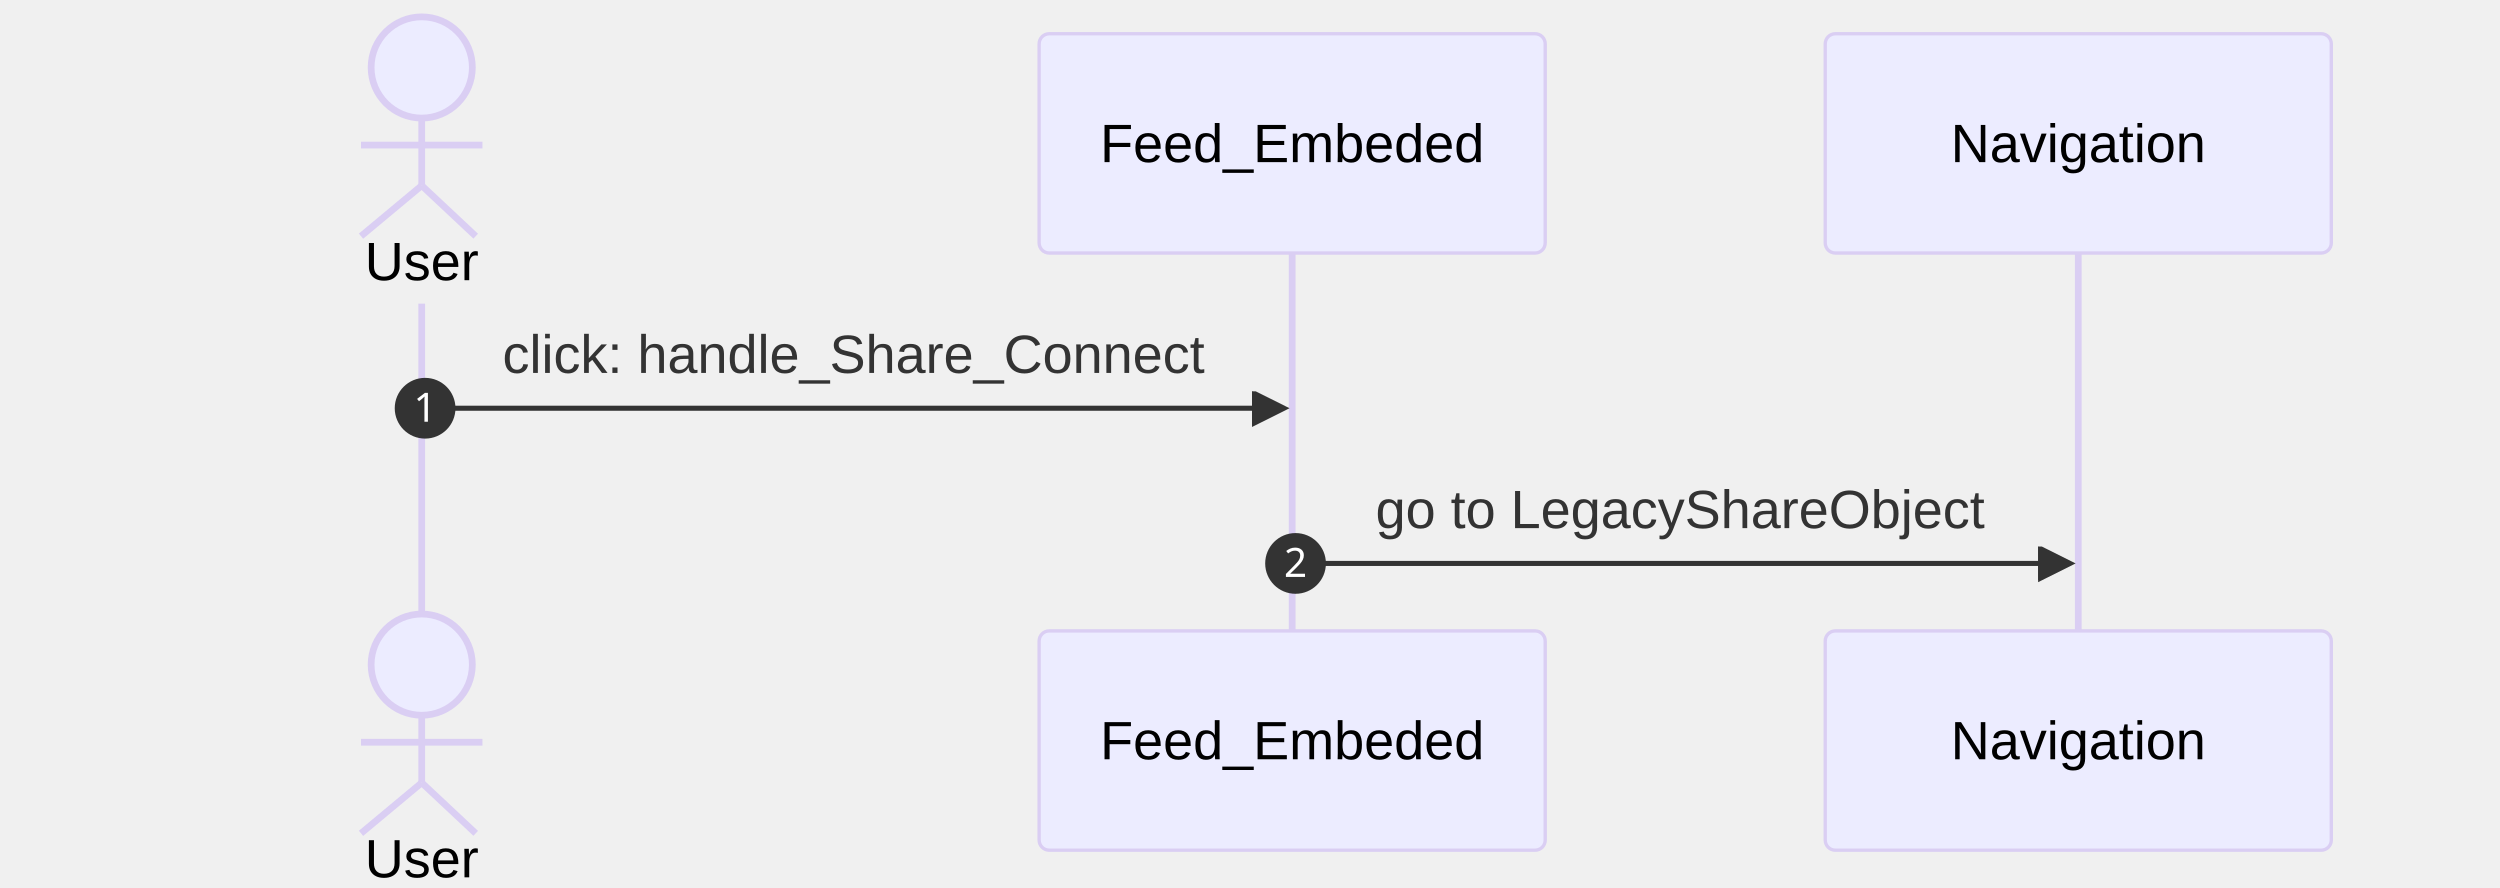
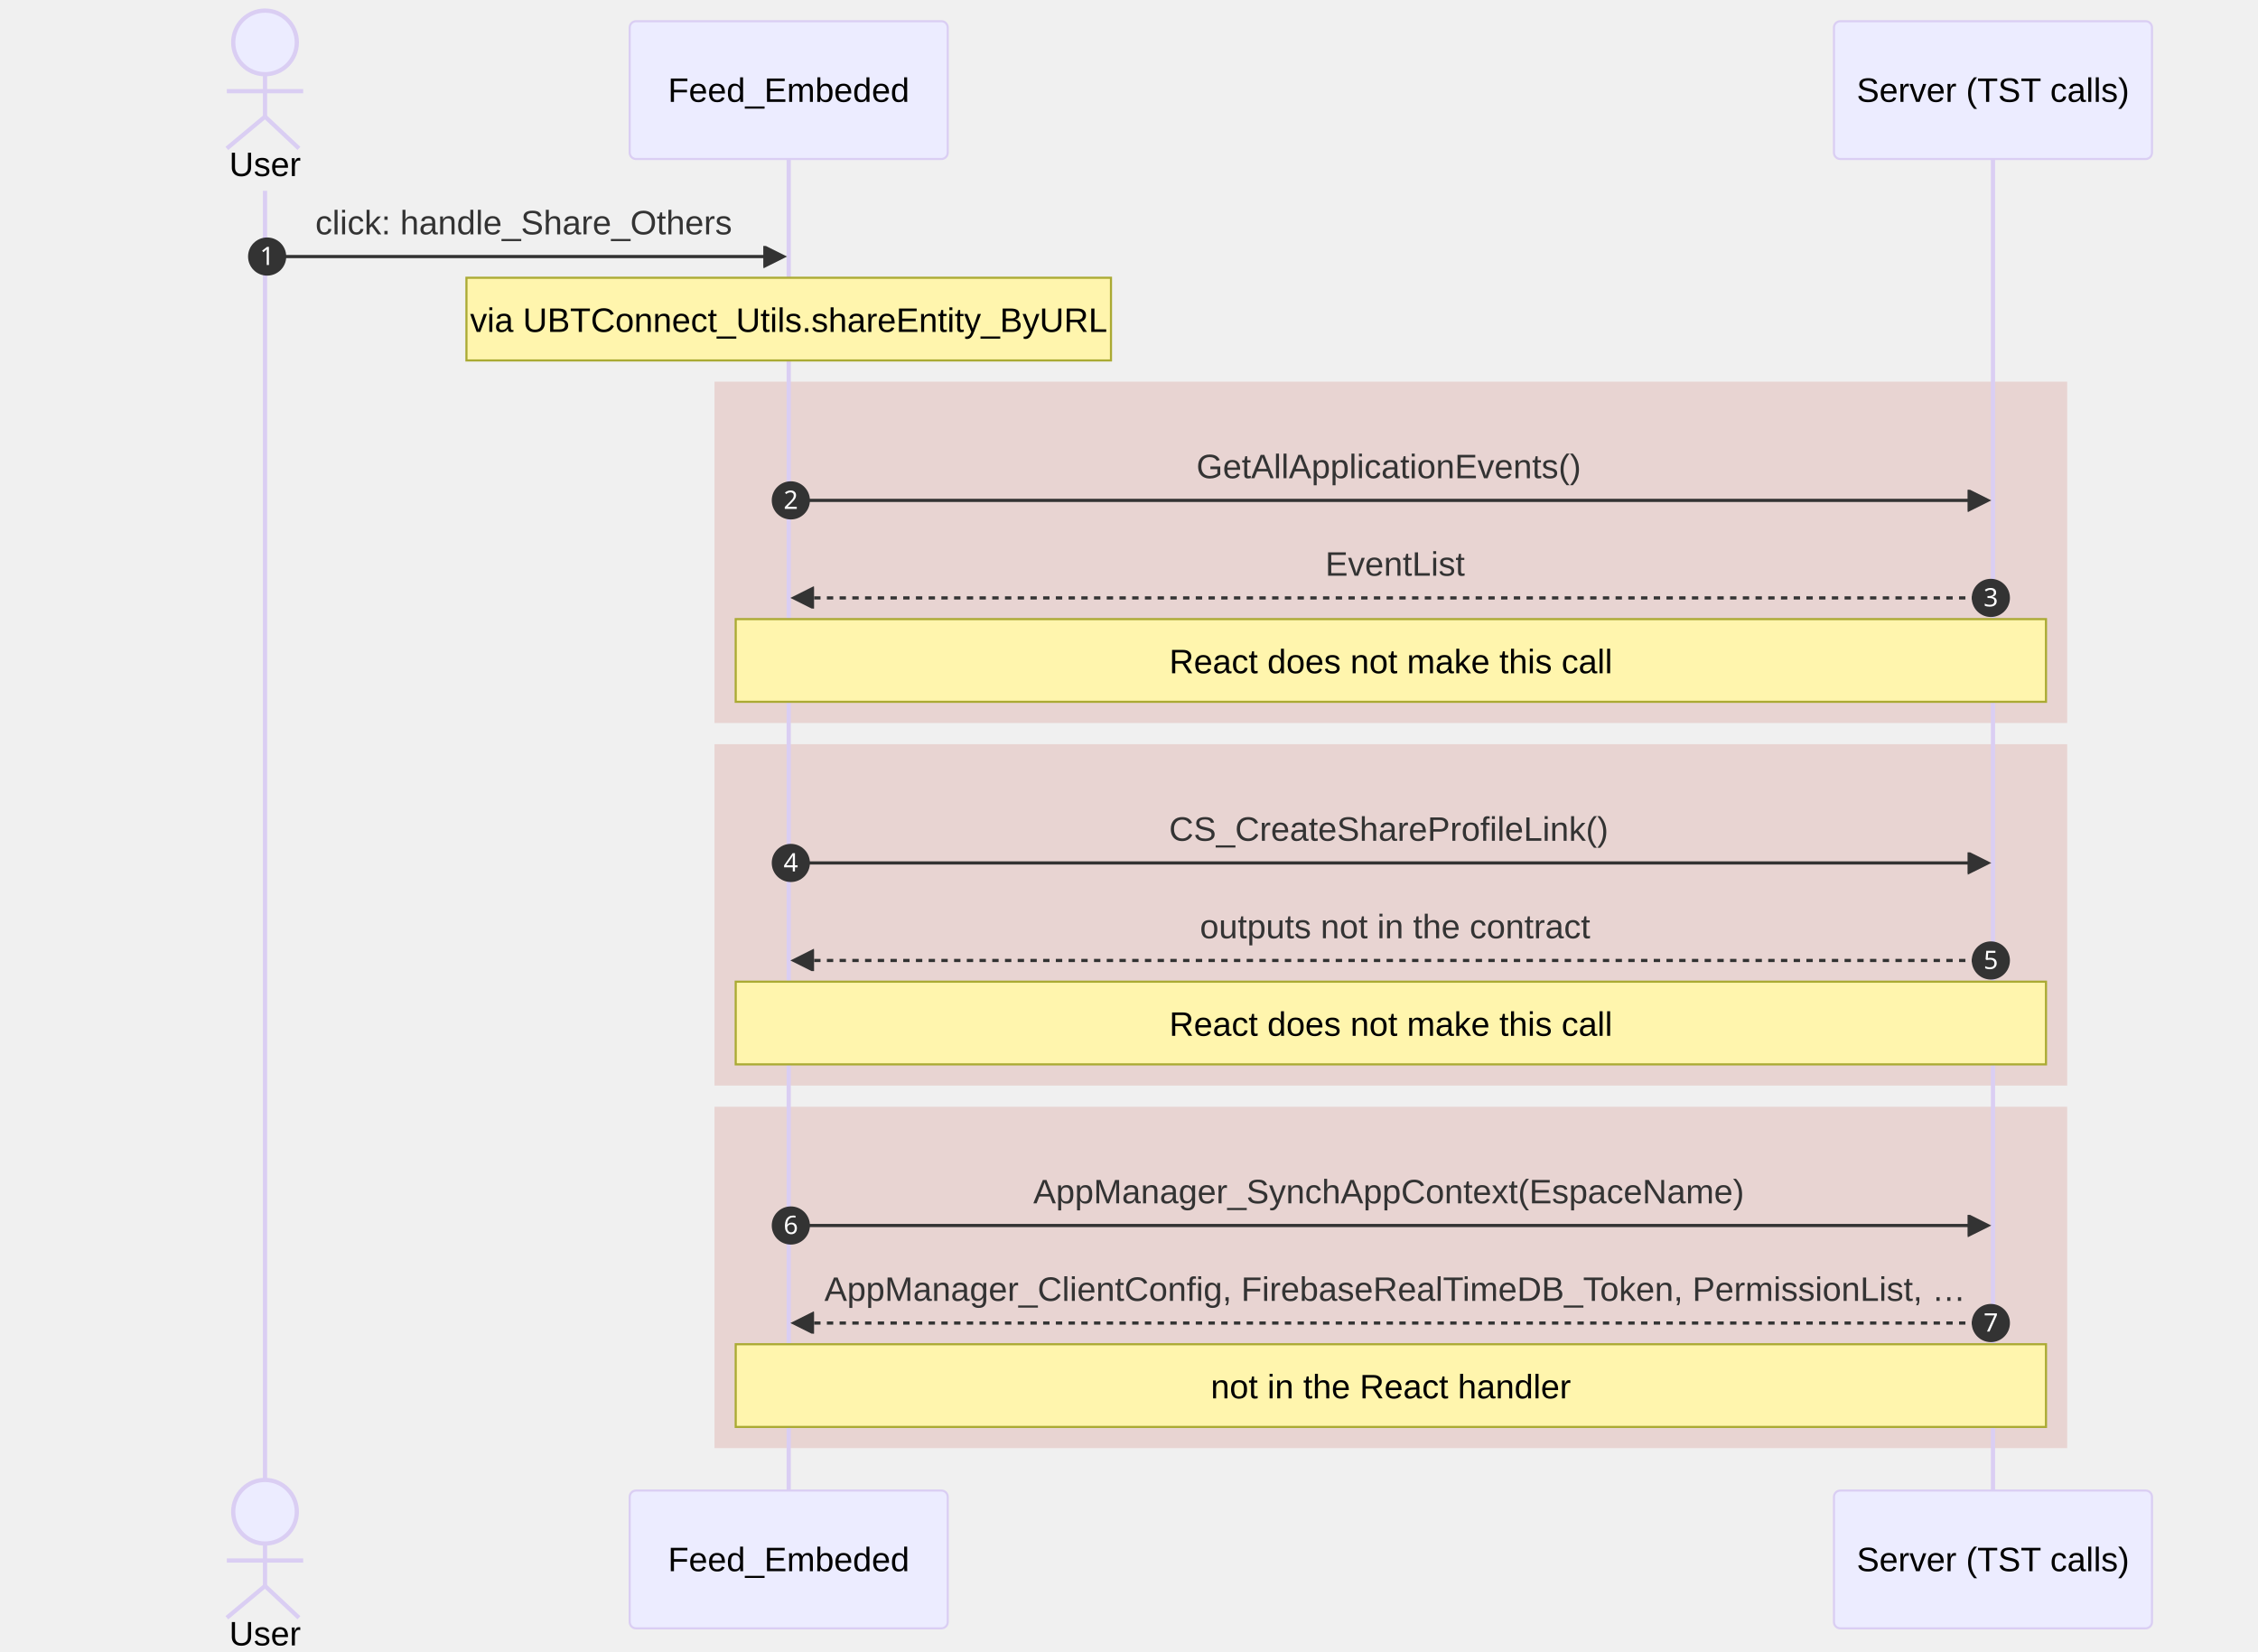
- <svg xmlns="http://www.w3.org/2000/svg" aria-roledescription="sequence" role="graphics-document document" viewBox="-50 -10 741 263" style="max-width: 741px;" width="100%" id="d">
+ <svg xmlns="http://www.w3.org/2000/svg" aria-roledescription="sequence" role="graphics-document document" viewBox="-50 -10 1065 779" style="background-color: #ffffff; max-width: 1065px;" width="100%" id="d6">
+   <rect class="rect" height="161" width="638" fill="rgba(192, 57, 43, 0.15)" y="512" x="287" />
+   <rect class="rect" height="161" width="638" fill="rgba(192, 57, 43, 0.15)" y="341" x="287" />
+   <rect class="rect" height="161" width="638" fill="rgba(192, 57, 43, 0.15)" y="170" x="287" />
  <g>
-     <rect class="actor actor-bottom" ry="3" rx="3" name="N" height="65" width="150" stroke="#666" fill="#eaeaea" y="177" x="491" />
-     <text style="text-anchor: middle; font-size: 16px; font-weight: 400;" class="actor" alignment-baseline="central" dominant-baseline="central" y="209.5" x="566">
-       <tspan dy="0" x="566">Navigation</tspan>
+     <rect class="actor actor-bottom" ry="3" rx="3" name="S" height="65" width="150" stroke="#666" fill="#eaeaea" y="693" x="815" />
+     <text style="text-anchor: middle; font-size: 16px; font-weight: 400;" class="actor" alignment-baseline="central" dominant-baseline="central" y="725.5" x="890">
+       <tspan dy="0" x="890">Server (TST calls)</tspan>
    </text>
  </g>
  <g>
-     <rect class="actor actor-bottom" ry="3" rx="3" name="B" height="65" width="150" stroke="#666" fill="#eaeaea" y="177" x="258" />
-     <text style="text-anchor: middle; font-size: 16px; font-weight: 400;" class="actor" alignment-baseline="central" dominant-baseline="central" y="209.5" x="333">
-       <tspan dy="0" x="333">Feed_Embeded</tspan>
+     <rect class="actor actor-bottom" ry="3" rx="3" name="B" height="65" width="150" stroke="#666" fill="#eaeaea" y="693" x="247" />
+     <text style="text-anchor: middle; font-size: 16px; font-weight: 400;" class="actor" alignment-baseline="central" dominant-baseline="central" y="725.5" x="322">
+       <tspan dy="0" x="322">Feed_Embeded</tspan>
    </text>
  </g>
  <g>
-     <line stroke="#999" stroke-width="0.5px" class="200" y2="177" x2="566" y1="5" x1="566" id="actor2" />
-     <g id="root-2">
-       <rect class="actor actor-top" ry="3" rx="3" name="N" height="65" width="150" stroke="#666" fill="#eaeaea" y="0" x="491" />
-       <text style="text-anchor: middle; font-size: 16px; font-weight: 400;" class="actor" alignment-baseline="central" dominant-baseline="central" y="32.5" x="566">
-         <tspan dy="0" x="566">Navigation</tspan>
+     <line stroke="#999" stroke-width="0.5px" class="200" y2="693" x2="890" y1="5" x1="890" id="actor8" />
+     <g id="root-8">
+       <rect class="actor actor-top" ry="3" rx="3" name="S" height="65" width="150" stroke="#666" fill="#eaeaea" y="0" x="815" />
+       <text style="text-anchor: middle; font-size: 16px; font-weight: 400;" class="actor" alignment-baseline="central" dominant-baseline="central" y="32.5" x="890">
+         <tspan dy="0" x="890">Server (TST calls)</tspan>
      </text>
    </g>
  </g>
  <g>
-     <line stroke="#999" stroke-width="0.5px" class="200" y2="177" x2="333" y1="5" x1="333" id="actor1" />
-     <g id="root-1">
-       <rect class="actor actor-top" ry="3" rx="3" name="B" height="65" width="150" stroke="#666" fill="#eaeaea" y="0" x="258" />
-       <text style="text-anchor: middle; font-size: 16px; font-weight: 400;" class="actor" alignment-baseline="central" dominant-baseline="central" y="32.5" x="333">
-         <tspan dy="0" x="333">Feed_Embeded</tspan>
+     <line stroke="#999" stroke-width="0.5px" class="200" y2="693" x2="322" y1="5" x1="322" id="actor7" />
+     <g id="root-7">
+       <rect class="actor actor-top" ry="3" rx="3" name="B" height="65" width="150" stroke="#666" fill="#eaeaea" y="0" x="247" />
+       <text style="text-anchor: middle; font-size: 16px; font-weight: 400;" class="actor" alignment-baseline="central" dominant-baseline="central" y="32.5" x="322">
+         <tspan dy="0" x="322">Feed_Embeded</tspan>
      </text>
    </g>
  </g>
-   <style>#d{font-family:"trebuchet ms",verdana,arial,sans-serif;font-size:16px;fill:#333;}#d .error-icon{fill:#552222;}#d .error-text{fill:#552222;stroke:#552222;}#d .edge-thickness-normal{stroke-width:2px;}#d .edge-thickness-thick{stroke-width:3.5px;}#d .edge-pattern-solid{stroke-dasharray:0;}#d .edge-pattern-dashed{stroke-dasharray:3;}#d .edge-pattern-dotted{stroke-dasharray:2;}#d .marker{fill:#333333;stroke:#333333;}#d .marker.cross{stroke:#333333;}#d svg{font-family:"trebuchet ms",verdana,arial,sans-serif;font-size:16px;}#d .actor{stroke:hsl(259.626, 59.777%, 87.902%);fill:#ECECFF;}#d text.actor&gt;tspan{fill:black;stroke:none;}#d .actor-line{stroke:grey;}#d .messageLine0{stroke-width:1.5;stroke-dasharray:none;stroke:#333;}#d .messageLine1{stroke-width:1.5;stroke-dasharray:2,2;stroke:#333;}#d #arrowhead path{fill:#333;stroke:#333;}#d .sequenceNumber{fill:white;}#d #sequencenumber{fill:#333;}#d #crosshead path{fill:#333;stroke:#333;}#d .messageText{fill:#333;stroke:none;}#d .labelBox{stroke:hsl(259.626, 59.777%, 87.902%);fill:#ECECFF;}#d .labelText,#d .labelText&gt;tspan{fill:black;stroke:none;}#d .loopText,#d .loopText&gt;tspan{fill:black;stroke:none;}#d .loopLine{stroke-width:2px;stroke-dasharray:2,2;stroke:hsl(259.626, 59.777%, 87.902%);fill:hsl(259.626, 59.777%, 87.902%);}#d .note{stroke:#aaaa33;fill:#fff5ad;}#d .noteText,#d .noteText&gt;tspan{fill:black;stroke:none;}#d .activation0{fill:#f4f4f4;stroke:#666;}#d .activation1{fill:#f4f4f4;stroke:#666;}#d .activation2{fill:#f4f4f4;stroke:#666;}#d .actorPopupMenu{position:absolute;}#d .actorPopupMenuPanel{position:absolute;fill:#ECECFF;box-shadow:0px 8px 16px 0px rgba(0,0,0,0.2);filter:drop-shadow(3px 5px 2px rgb(0 0 0 / 0.4));}#d .actor-man line{stroke:hsl(259.626, 59.777%, 87.902%);fill:#ECECFF;}#d .actor-man circle,#d line{stroke:hsl(259.626, 59.777%, 87.902%);fill:#ECECFF;stroke-width:2px;}#d :root{--mermaid-font-family:"trebuchet ms",verdana,arial,sans-serif;}</style>
+   <style>#d6{font-family:"trebuchet ms",verdana,arial,sans-serif;font-size:16px;fill:#333;}#d6 .error-icon{fill:#552222;}#d6 .error-text{fill:#552222;stroke:#552222;}#d6 .edge-thickness-normal{stroke-width:2px;}#d6 .edge-thickness-thick{stroke-width:3.5px;}#d6 .edge-pattern-solid{stroke-dasharray:0;}#d6 .edge-pattern-dashed{stroke-dasharray:3;}#d6 .edge-pattern-dotted{stroke-dasharray:2;}#d6 .marker{fill:#333333;stroke:#333333;}#d6 .marker.cross{stroke:#333333;}#d6 svg{font-family:"trebuchet ms",verdana,arial,sans-serif;font-size:16px;}#d6 .actor{stroke:hsl(259.626, 59.777%, 87.902%);fill:#ECECFF;}#d6 text.actor&gt;tspan{fill:black;stroke:none;}#d6 .actor-line{stroke:grey;}#d6 .messageLine0{stroke-width:1.5;stroke-dasharray:none;stroke:#333;}#d6 .messageLine1{stroke-width:1.5;stroke-dasharray:2,2;stroke:#333;}#d6 #arrowhead path{fill:#333;stroke:#333;}#d6 .sequenceNumber{fill:white;}#d6 #sequencenumber{fill:#333;}#d6 #crosshead path{fill:#333;stroke:#333;}#d6 .messageText{fill:#333;stroke:none;}#d6 .labelBox{stroke:hsl(259.626, 59.777%, 87.902%);fill:#ECECFF;}#d6 .labelText,#d6 .labelText&gt;tspan{fill:black;stroke:none;}#d6 .loopText,#d6 .loopText&gt;tspan{fill:black;stroke:none;}#d6 .loopLine{stroke-width:2px;stroke-dasharray:2,2;stroke:hsl(259.626, 59.777%, 87.902%);fill:hsl(259.626, 59.777%, 87.902%);}#d6 .note{stroke:#aaaa33;fill:#fff5ad;}#d6 .noteText,#d6 .noteText&gt;tspan{fill:black;stroke:none;}#d6 .activation0{fill:#f4f4f4;stroke:#666;}#d6 .activation1{fill:#f4f4f4;stroke:#666;}#d6 .activation2{fill:#f4f4f4;stroke:#666;}#d6 .actorPopupMenu{position:absolute;}#d6 .actorPopupMenuPanel{position:absolute;fill:#ECECFF;box-shadow:0px 8px 16px 0px rgba(0,0,0,0.2);filter:drop-shadow(3px 5px 2px rgb(0 0 0 / 0.4));}#d6 .actor-man line{stroke:hsl(259.626, 59.777%, 87.902%);fill:#ECECFF;}#d6 .actor-man circle,#d6 line{stroke:hsl(259.626, 59.777%, 87.902%);fill:#ECECFF;stroke-width:2px;}#d6 :root{--mermaid-font-family:"trebuchet ms",verdana,arial,sans-serif;}</style>
  <g />
  <defs>
    <symbol height="24" width="24" id="computer">
      <path d="M2 2v13h20v-13h-20zm18 11h-16v-9h16v9zm-10.228 6l.466-1h3.524l.467 1h-4.457zm14.228 3h-24l2-6h2.104l-1.33 4h18.45l-1.297-4h2.073l2 6zm-5-10h-14v-7h14v7z" transform="scale(.5)" />
    </symbol>
  </defs>
  <defs>
    <symbol clip-rule="evenodd" fill-rule="evenodd" id="database">
      <path d="M12.258.001l.256.004.255.005.253.008.251.01.249.012.247.015.246.016.242.019.241.02.239.023.236.024.233.027.231.028.229.031.225.032.223.034.22.036.217.038.214.04.211.041.208.043.205.045.201.046.198.048.194.05.191.051.187.053.183.054.18.056.175.057.172.059.168.06.163.061.16.063.155.064.15.066.074.033.073.033.071.034.07.034.069.035.068.035.067.035.066.035.064.036.064.036.062.036.06.036.06.037.058.037.058.037.055.038.055.038.053.038.052.038.051.039.05.039.048.039.047.039.045.04.044.04.043.04.041.04.04.041.039.041.037.041.036.041.034.041.033.042.032.042.03.042.029.042.027.042.026.043.024.043.023.043.021.043.02.043.018.044.017.043.015.044.013.044.012.044.011.045.009.044.007.045.006.045.004.045.002.045.001.045v17l-.001.045-.002.045-.004.045-.006.045-.007.045-.009.044-.011.045-.012.044-.013.044-.015.044-.017.043-.018.044-.02.043-.021.043-.023.043-.024.043-.026.043-.027.042-.029.042-.03.042-.032.042-.033.042-.034.041-.036.041-.037.041-.039.041-.04.041-.041.04-.043.04-.044.04-.045.04-.047.039-.048.039-.05.039-.051.039-.052.038-.053.038-.055.038-.055.038-.058.037-.058.037-.06.037-.06.036-.062.036-.064.036-.064.036-.066.035-.067.035-.068.035-.069.035-.07.034-.071.034-.073.033-.074.033-.15.066-.155.064-.16.063-.163.061-.168.06-.172.059-.175.057-.18.056-.183.054-.187.053-.191.051-.194.05-.198.048-.201.046-.205.045-.208.043-.211.041-.214.04-.217.038-.22.036-.223.034-.225.032-.229.031-.231.028-.233.027-.236.024-.239.023-.241.02-.242.019-.246.016-.247.015-.249.012-.251.01-.253.008-.255.005-.256.004-.258.001-.258-.001-.256-.004-.255-.005-.253-.008-.251-.01-.249-.012-.247-.015-.245-.016-.243-.019-.241-.02-.238-.023-.236-.024-.234-.027-.231-.028-.228-.031-.226-.032-.223-.034-.22-.036-.217-.038-.214-.04-.211-.041-.208-.043-.204-.045-.201-.046-.198-.048-.195-.05-.19-.051-.187-.053-.184-.054-.179-.056-.176-.057-.172-.059-.167-.06-.164-.061-.159-.063-.155-.064-.151-.066-.074-.033-.072-.033-.072-.034-.07-.034-.069-.035-.068-.035-.067-.035-.066-.035-.064-.036-.063-.036-.062-.036-.061-.036-.06-.037-.058-.037-.057-.037-.056-.038-.055-.038-.053-.038-.052-.038-.051-.039-.049-.039-.049-.039-.046-.039-.046-.04-.044-.04-.043-.04-.041-.04-.04-.041-.039-.041-.037-.041-.036-.041-.034-.041-.033-.042-.032-.042-.03-.042-.029-.042-.027-.042-.026-.043-.024-.043-.023-.043-.021-.043-.02-.043-.018-.044-.017-.043-.015-.044-.013-.044-.012-.044-.011-.045-.009-.044-.007-.045-.006-.045-.004-.045-.002-.045-.001-.045v-17l.001-.045.002-.045.004-.045.006-.045.007-.045.009-.044.011-.045.012-.044.013-.044.015-.044.017-.043.018-.044.02-.043.021-.043.023-.043.024-.043.026-.043.027-.042.029-.042.03-.042.032-.042.033-.042.034-.041.036-.041.037-.041.039-.041.04-.041.041-.04.043-.04.044-.04.046-.04.046-.039.049-.039.049-.039.051-.039.052-.038.053-.038.055-.038.056-.038.057-.037.058-.037.06-.037.061-.036.062-.036.063-.036.064-.036.066-.035.067-.035.068-.035.069-.035.07-.034.072-.034.072-.033.074-.033.151-.066.155-.064.159-.063.164-.061.167-.06.172-.059.176-.057.179-.056.184-.054.187-.053.19-.051.195-.05.198-.048.201-.046.204-.045.208-.043.211-.041.214-.04.217-.038.22-.036.223-.034.226-.032.228-.031.231-.028.234-.027.236-.024.238-.023.241-.02.243-.019.245-.016.247-.015.249-.012.251-.01.253-.008.255-.005.256-.004.258-.001.258.001zm-9.258 20.499v.01l.001.021.003.021.004.022.005.021.006.022.007.022.009.023.01.022.011.023.012.023.013.023.015.023.016.024.017.023.018.024.019.024.021.024.022.025.023.024.024.025.052.049.056.05.061.051.066.051.07.051.075.051.079.052.084.052.088.052.092.052.097.052.102.051.105.052.11.052.114.051.119.051.123.051.127.05.131.05.135.05.139.048.144.049.147.047.152.047.155.047.16.045.163.045.167.043.171.043.176.041.178.041.183.039.187.039.19.037.194.035.197.035.202.033.204.031.209.03.212.029.216.027.219.025.222.024.226.021.23.02.233.018.236.016.24.015.243.012.246.01.249.008.253.005.256.004.259.001.26-.001.257-.004.254-.005.25-.008.247-.011.244-.012.241-.014.237-.016.233-.018.231-.021.226-.021.224-.024.22-.026.216-.027.212-.028.21-.031.205-.031.202-.034.198-.034.194-.036.191-.037.187-.039.183-.04.179-.04.175-.042.172-.043.168-.044.163-.045.16-.046.155-.046.152-.047.148-.048.143-.049.139-.049.136-.05.131-.05.126-.05.123-.051.118-.052.114-.051.11-.052.106-.052.101-.052.096-.052.092-.052.088-.053.083-.051.079-.052.074-.052.07-.051.065-.051.06-.051.056-.05.051-.05.023-.024.023-.025.021-.024.02-.024.019-.024.018-.024.017-.024.015-.023.014-.024.013-.023.012-.023.01-.023.01-.022.008-.022.006-.022.006-.022.004-.022.004-.021.001-.021.001-.021v-4.127l-.077.055-.08.053-.083.054-.085.053-.087.052-.09.052-.093.051-.095.05-.097.05-.1.049-.102.049-.105.048-.106.047-.109.047-.111.046-.114.045-.115.045-.118.044-.12.043-.122.042-.124.042-.126.041-.128.04-.13.04-.132.038-.134.038-.135.037-.138.037-.139.035-.142.035-.143.034-.144.033-.147.032-.148.031-.15.03-.151.03-.153.029-.154.027-.156.027-.158.026-.159.025-.161.024-.162.023-.163.022-.165.021-.166.02-.167.019-.169.018-.169.017-.171.016-.173.015-.173.014-.175.013-.175.012-.177.011-.178.01-.179.008-.179.008-.181.006-.182.005-.182.004-.184.003-.184.002h-.37l-.184-.002-.184-.003-.182-.004-.182-.005-.181-.006-.179-.008-.179-.008-.178-.01-.176-.011-.176-.012-.175-.013-.173-.014-.172-.015-.171-.016-.17-.017-.169-.018-.167-.019-.166-.02-.165-.021-.163-.022-.162-.023-.161-.024-.159-.025-.157-.026-.156-.027-.155-.027-.153-.029-.151-.03-.15-.03-.148-.031-.146-.032-.145-.033-.143-.034-.141-.035-.14-.035-.137-.037-.136-.037-.134-.038-.132-.038-.13-.04-.128-.04-.126-.041-.124-.042-.122-.042-.12-.044-.117-.043-.116-.045-.113-.045-.112-.046-.109-.047-.106-.047-.105-.048-.102-.049-.1-.049-.097-.05-.095-.05-.093-.052-.09-.051-.087-.052-.085-.053-.083-.054-.08-.054-.077-.054v4.127zm0-5.654v.011l.001.021.003.021.004.021.005.022.006.022.007.022.009.022.01.022.011.023.012.023.013.023.015.024.016.023.017.024.018.024.019.024.021.024.022.024.023.025.024.024.052.05.056.05.061.05.066.051.07.051.075.052.079.051.084.052.088.052.092.052.097.052.102.052.105.052.11.051.114.051.119.052.123.05.127.051.131.05.135.049.139.049.144.048.147.048.152.047.155.046.16.045.163.045.167.044.171.042.176.042.178.04.183.04.187.038.19.037.194.036.197.034.202.033.204.032.209.03.212.028.216.027.219.025.222.024.226.022.23.02.233.018.236.016.24.014.243.012.246.01.249.008.253.006.256.003.259.001.26-.001.257-.003.254-.006.25-.008.247-.01.244-.012.241-.015.237-.016.233-.018.231-.02.226-.022.224-.024.22-.025.216-.027.212-.029.21-.03.205-.032.202-.033.198-.035.194-.036.191-.037.187-.039.183-.039.179-.041.175-.042.172-.043.168-.044.163-.045.16-.045.155-.047.152-.047.148-.048.143-.048.139-.05.136-.049.131-.05.126-.051.123-.051.118-.051.114-.052.11-.052.106-.052.101-.052.096-.052.092-.052.088-.052.083-.052.079-.052.074-.051.07-.052.065-.051.06-.05.056-.051.051-.049.023-.025.023-.024.021-.025.02-.024.019-.024.018-.024.017-.024.015-.023.014-.023.013-.024.012-.022.01-.023.01-.023.008-.022.006-.022.006-.022.004-.021.004-.022.001-.021.001-.021v-4.139l-.077.054-.08.054-.083.054-.085.052-.087.053-.09.051-.093.051-.095.051-.097.05-.1.049-.102.049-.105.048-.106.047-.109.047-.111.046-.114.045-.115.044-.118.044-.12.044-.122.042-.124.042-.126.041-.128.04-.13.039-.132.039-.134.038-.135.037-.138.036-.139.036-.142.035-.143.033-.144.033-.147.033-.148.031-.15.03-.151.03-.153.028-.154.028-.156.027-.158.026-.159.025-.161.024-.162.023-.163.022-.165.021-.166.02-.167.019-.169.018-.169.017-.171.016-.173.015-.173.014-.175.013-.175.012-.177.011-.178.009-.179.009-.179.007-.181.007-.182.005-.182.004-.184.003-.184.002h-.37l-.184-.002-.184-.003-.182-.004-.182-.005-.181-.007-.179-.007-.179-.009-.178-.009-.176-.011-.176-.012-.175-.013-.173-.014-.172-.015-.171-.016-.17-.017-.169-.018-.167-.019-.166-.02-.165-.021-.163-.022-.162-.023-.161-.024-.159-.025-.157-.026-.156-.027-.155-.028-.153-.028-.151-.03-.15-.03-.148-.031-.146-.033-.145-.033-.143-.033-.141-.035-.14-.036-.137-.036-.136-.037-.134-.038-.132-.039-.13-.039-.128-.04-.126-.041-.124-.042-.122-.043-.12-.043-.117-.044-.116-.044-.113-.046-.112-.046-.109-.046-.106-.047-.105-.048-.102-.049-.1-.049-.097-.05-.095-.051-.093-.051-.09-.051-.087-.053-.085-.052-.083-.054-.08-.054-.077-.054v4.139zm0-5.666v.011l.001.02.003.022.004.021.005.022.006.021.007.022.009.023.01.022.011.023.012.023.013.023.015.023.016.024.017.024.018.023.019.024.021.025.022.024.023.024.024.025.052.05.056.05.061.05.066.051.07.051.075.052.079.051.084.052.088.052.092.052.097.052.102.052.105.051.11.052.114.051.119.051.123.051.127.05.131.05.135.05.139.049.144.048.147.048.152.047.155.046.16.045.163.045.167.043.171.043.176.042.178.04.183.04.187.038.19.037.194.036.197.034.202.033.204.032.209.03.212.028.216.027.219.025.222.024.226.021.23.02.233.018.236.017.24.014.243.012.246.01.249.008.253.006.256.003.259.001.26-.001.257-.003.254-.006.25-.008.247-.01.244-.013.241-.014.237-.016.233-.018.231-.02.226-.022.224-.024.22-.025.216-.027.212-.029.21-.03.205-.032.202-.033.198-.035.194-.036.191-.037.187-.039.183-.039.179-.041.175-.042.172-.043.168-.044.163-.045.16-.045.155-.047.152-.047.148-.048.143-.049.139-.049.136-.049.131-.051.126-.05.123-.051.118-.052.114-.051.11-.052.106-.052.101-.052.096-.052.092-.052.088-.052.083-.052.079-.052.074-.052.07-.051.065-.051.06-.051.056-.05.051-.049.023-.025.023-.025.021-.024.02-.024.019-.024.018-.024.017-.024.015-.023.014-.024.013-.023.012-.023.01-.022.01-.023.008-.022.006-.022.006-.022.004-.022.004-.021.001-.021.001-.021v-4.153l-.077.054-.08.054-.083.053-.085.053-.087.053-.09.051-.093.051-.095.051-.097.05-.1.049-.102.048-.105.048-.106.048-.109.046-.111.046-.114.046-.115.044-.118.044-.12.043-.122.043-.124.042-.126.041-.128.04-.13.039-.132.039-.134.038-.135.037-.138.036-.139.036-.142.034-.143.034-.144.033-.147.032-.148.032-.15.03-.151.03-.153.028-.154.028-.156.027-.158.026-.159.024-.161.024-.162.023-.163.023-.165.021-.166.02-.167.019-.169.018-.169.017-.171.016-.173.015-.173.014-.175.013-.175.012-.177.01-.178.01-.179.009-.179.007-.181.006-.182.006-.182.004-.184.003-.184.001-.185.001-.185-.001-.184-.001-.184-.003-.182-.004-.182-.006-.181-.006-.179-.007-.179-.009-.178-.01-.176-.01-.176-.012-.175-.013-.173-.014-.172-.015-.171-.016-.17-.017-.169-.018-.167-.019-.166-.02-.165-.021-.163-.023-.162-.023-.161-.024-.159-.024-.157-.026-.156-.027-.155-.028-.153-.028-.151-.03-.15-.03-.148-.032-.146-.032-.145-.033-.143-.034-.141-.034-.14-.036-.137-.036-.136-.037-.134-.038-.132-.039-.13-.039-.128-.041-.126-.041-.124-.041-.122-.043-.12-.043-.117-.044-.116-.044-.113-.046-.112-.046-.109-.046-.106-.048-.105-.048-.102-.048-.1-.05-.097-.049-.095-.051-.093-.051-.09-.052-.087-.052-.085-.053-.083-.053-.08-.054-.077-.054v4.153zm8.74-8.179l-.257.004-.254.005-.25.008-.247.011-.244.012-.241.014-.237.016-.233.018-.231.021-.226.022-.224.023-.22.026-.216.027-.212.028-.21.031-.205.032-.202.033-.198.034-.194.036-.191.038-.187.038-.183.04-.179.041-.175.042-.172.043-.168.043-.163.045-.16.046-.155.046-.152.048-.148.048-.143.048-.139.049-.136.05-.131.05-.126.051-.123.051-.118.051-.114.052-.11.052-.106.052-.101.052-.096.052-.092.052-.088.052-.083.052-.079.052-.074.051-.07.052-.065.051-.06.05-.056.05-.051.05-.023.025-.023.024-.021.024-.02.025-.019.024-.018.024-.017.023-.015.024-.014.023-.013.023-.012.023-.01.023-.01.022-.008.022-.006.023-.006.021-.004.022-.004.021-.001.021-.001.021.001.021.001.021.004.021.004.022.006.021.006.023.008.022.01.022.01.023.012.023.013.023.014.023.015.024.017.023.018.024.019.024.02.025.021.024.023.024.023.025.051.05.056.05.06.05.065.051.07.052.074.051.079.052.083.052.088.052.092.052.096.052.101.052.106.052.11.052.114.052.118.051.123.051.126.051.131.05.136.05.139.049.143.048.148.048.152.048.155.046.16.046.163.045.168.043.172.043.175.042.179.041.183.04.187.038.191.038.194.036.198.034.202.033.205.032.21.031.212.028.216.027.22.026.224.023.226.022.231.021.233.018.237.016.241.014.244.012.247.011.25.008.254.005.257.004.26.001.26-.001.257-.004.254-.005.25-.008.247-.011.244-.012.241-.014.237-.016.233-.018.231-.021.226-.022.224-.023.22-.026.216-.027.212-.028.21-.031.205-.032.202-.033.198-.034.194-.036.191-.038.187-.038.183-.04.179-.041.175-.042.172-.043.168-.043.163-.045.16-.046.155-.046.152-.048.148-.048.143-.048.139-.049.136-.05.131-.05.126-.051.123-.051.118-.051.114-.052.11-.052.106-.052.101-.052.096-.052.092-.052.088-.052.083-.052.079-.052.074-.051.07-.052.065-.051.06-.05.056-.05.051-.05.023-.025.023-.024.021-.024.02-.025.019-.024.018-.024.017-.023.015-.024.014-.023.013-.023.012-.023.01-.023.01-.022.008-.022.006-.023.006-.021.004-.022.004-.021.001-.021.001-.021-.001-.021-.001-.021-.004-.021-.004-.022-.006-.021-.006-.023-.008-.022-.01-.022-.01-.023-.012-.023-.013-.023-.014-.023-.015-.024-.017-.023-.018-.024-.019-.024-.02-.025-.021-.024-.023-.024-.023-.025-.051-.05-.056-.05-.06-.05-.065-.051-.07-.052-.074-.051-.079-.052-.083-.052-.088-.052-.092-.052-.096-.052-.101-.052-.106-.052-.11-.052-.114-.052-.118-.051-.123-.051-.126-.051-.131-.05-.136-.05-.139-.049-.143-.048-.148-.048-.152-.048-.155-.046-.16-.046-.163-.045-.168-.043-.172-.043-.175-.042-.179-.041-.183-.04-.187-.038-.191-.038-.194-.036-.198-.034-.202-.033-.205-.032-.21-.031-.212-.028-.216-.027-.22-.026-.224-.023-.226-.022-.231-.021-.233-.018-.237-.016-.241-.014-.244-.012-.247-.011-.25-.008-.254-.005-.257-.004-.26-.001-.26.001z" transform="scale(.5)" />
    </symbol>
  </defs>
  <defs>
    <symbol height="24" width="24" id="clock">
      <path d="M12 2c5.514 0 10 4.486 10 10s-4.486 10-10 10-10-4.486-10-10 4.486-10 10-10zm0-2c-6.627 0-12 5.373-12 12s5.373 12 12 12 12-5.373 12-12-5.373-12-12-12zm5.848 12.459c.202.038.202.333.001.372-1.907.361-6.045 1.111-6.547 1.111-.719 0-1.301-.582-1.301-1.301 0-.512.77-5.447 1.125-7.445.034-.192.312-.181.343.014l.985 6.238 5.394 1.011z" transform="scale(.5)" />
    </symbol>
  </defs>
  <defs>
    <marker orient="auto" markerHeight="12" markerWidth="12" markerUnits="userSpaceOnUse" refY="5" refX="7.9" id="arrowhead">
      <path d="M 0 0 L 10 5 L 0 10 z" />
    </marker>
  </defs>
  <defs>
    <marker refY="4.5" refX="4" orient="auto" markerHeight="8" markerWidth="15" id="crosshead">
      <path style="stroke-dasharray: 0, 0;" d="M 1,2 L 6,7 M 6,2 L 1,7" stroke-width="1pt" stroke="#000000" fill="none" />
    </marker>
  </defs>
  <defs>
    <marker orient="auto" markerHeight="28" markerWidth="20" refY="7" refX="15.5" id="filled-head">
      <path d="M 18,7 L9,13 L14,7 L9,1 Z" />
    </marker>
  </defs>
  <defs>
    <marker orient="auto" markerHeight="40" markerWidth="60" refY="15" refX="15" id="sequencenumber">
      <circle r="6" cy="15" cx="15" />
    </marker>
  </defs>
-   <line stroke="#999" stroke-width="0.5px" class="200" y2="177" x2="75" y1="80" x1="75" id="actor0" />
+   <g>
+     <rect class="note" ry="0" rx="0" height="39" width="304" stroke="#666" fill="#EDF2AE" y="121" x="170" />
+     <text style="font-size: 16px; font-weight: 400;" dy="1em" class="noteText" alignment-baseline="middle" dominant-baseline="middle" text-anchor="middle" y="126" x="322">
+       <tspan x="322">via UBTConnect_Utils.shareEntity_ByURL</tspan>
+     </text>
+   </g>
+   <g>
+     <rect class="note" ry="0" rx="0" height="39" width="618" stroke="#666" fill="#EDF2AE" y="282" x="297" />
+     <text style="font-size: 16px; font-weight: 400;" dy="1em" class="noteText" alignment-baseline="middle" dominant-baseline="middle" text-anchor="middle" y="287" x="606">
+       <tspan x="606">React does not make this call</tspan>
+     </text>
+   </g>
+   <g>
+     <rect class="note" ry="0" rx="0" height="39" width="618" stroke="#666" fill="#EDF2AE" y="453" x="297" />
+     <text style="font-size: 16px; font-weight: 400;" dy="1em" class="noteText" alignment-baseline="middle" dominant-baseline="middle" text-anchor="middle" y="458" x="606">
+       <tspan x="606">React does not make this call</tspan>
+     </text>
+   </g>
+   <g>
+     <rect class="note" ry="0" rx="0" height="39" width="618" stroke="#666" fill="#EDF2AE" y="624" x="297" />
+     <text style="font-size: 16px; font-weight: 400;" dy="1em" class="noteText" alignment-baseline="middle" dominant-baseline="middle" text-anchor="middle" y="629" x="606">
+       <tspan x="606">not in the React handler</tspan>
+     </text>
+   </g>
+   <line stroke="#999" stroke-width="0.5px" class="200" y2="693" x2="75" y1="80" x1="75" id="actor6" />
  <g name="U" class="actor-man actor-top">
-     <line y2="45" x2="75" y1="25" x1="75" id="actor-man-torso0" />
-     <line y2="33" x2="93" y1="33" x1="57" id="actor-man-arms0" />
+     <line y2="45" x2="75" y1="25" x1="75" id="actor-man-torso6" />
+     <line y2="33" x2="93" y1="33" x1="57" id="actor-man-arms6" />
    <line y2="45" x2="75" y1="60" x1="57" />
    <line y2="60" x2="91" y1="45" x1="75" />
    <circle height="65" width="150" r="15" cy="10" cx="75" />
    <text style="text-anchor: middle; font-size: 16px; font-weight: 400;" class="actor" alignment-baseline="central" dominant-baseline="central" y="67.5" x="75">
      <tspan dy="0" x="75">User</tspan>
    </text>
  </g>
-   <text style="font-size: 16px; font-weight: 400;" dy="1em" class="messageText" alignment-baseline="middle" dominant-baseline="middle" text-anchor="middle" y="80" x="203">click: handle_Share_Connect</text>
-   <line style="fill: none;" marker-start="url(#sequencenumber)" marker-end="url(#arrowhead)" stroke="none" stroke-width="2" class="messageLine0" y2="111" x2="329" y1="111" x1="76" />
+   <text style="font-size: 16px; font-weight: 400;" dy="1em" class="messageText" alignment-baseline="middle" dominant-baseline="middle" text-anchor="middle" y="80" x="197">click: handle_Share_Others</text>
+   <line style="fill: none;" marker-start="url(#sequencenumber)" marker-end="url(#arrowhead)" stroke="none" stroke-width="2" class="messageLine0" y2="111" x2="318" y1="111" x1="76" />
  <text class="sequenceNumber" text-anchor="middle" font-size="12px" font-family="sans-serif" y="115" x="76">1</text>
-   <text style="font-size: 16px; font-weight: 400;" dy="1em" class="messageText" alignment-baseline="middle" dominant-baseline="middle" text-anchor="middle" y="126" x="448">go to LegacyShareObject</text>
-   <line style="fill: none;" marker-start="url(#sequencenumber)" marker-end="url(#arrowhead)" stroke="none" stroke-width="2" class="messageLine0" y2="157" x2="562" y1="157" x1="334" />
-   <text class="sequenceNumber" text-anchor="middle" font-size="12px" font-family="sans-serif" y="161" x="334">2</text>
+   <text style="font-size: 16px; font-weight: 400;" dy="1em" class="messageText" alignment-baseline="middle" dominant-baseline="middle" text-anchor="middle" y="195" x="605">GetAllApplicationEvents()</text>
+   <line style="fill: none;" marker-start="url(#sequencenumber)" marker-end="url(#arrowhead)" stroke="none" stroke-width="2" class="messageLine0" y2="226" x2="886" y1="226" x1="323" />
+   <text class="sequenceNumber" text-anchor="middle" font-size="12px" font-family="sans-serif" y="230" x="323">2</text>
+   <text style="font-size: 16px; font-weight: 400;" dy="1em" class="messageText" alignment-baseline="middle" dominant-baseline="middle" text-anchor="middle" y="241" x="608">EventList</text>
+   <line style="stroke-dasharray: 3, 3; fill: none;" marker-start="url(#sequencenumber)" marker-end="url(#arrowhead)" stroke="none" stroke-width="2" class="messageLine1" y2="272" x2="326" y1="272" x1="889" />
+   <text class="sequenceNumber" text-anchor="middle" font-size="12px" font-family="sans-serif" y="276" x="889">3</text>
+   <text style="font-size: 16px; font-weight: 400;" dy="1em" class="messageText" alignment-baseline="middle" dominant-baseline="middle" text-anchor="middle" y="366" x="605">CS_CreateShareProfileLink()</text>
+   <line style="fill: none;" marker-start="url(#sequencenumber)" marker-end="url(#arrowhead)" stroke="none" stroke-width="2" class="messageLine0" y2="397" x2="886" y1="397" x1="323" />
+   <text class="sequenceNumber" text-anchor="middle" font-size="12px" font-family="sans-serif" y="401" x="323">4</text>
+   <text style="font-size: 16px; font-weight: 400;" dy="1em" class="messageText" alignment-baseline="middle" dominant-baseline="middle" text-anchor="middle" y="412" x="608">outputs not in the contract</text>
+   <line style="stroke-dasharray: 3, 3; fill: none;" marker-start="url(#sequencenumber)" marker-end="url(#arrowhead)" stroke="none" stroke-width="2" class="messageLine1" y2="443" x2="326" y1="443" x1="889" />
+   <text class="sequenceNumber" text-anchor="middle" font-size="12px" font-family="sans-serif" y="447" x="889">5</text>
+   <text style="font-size: 16px; font-weight: 400;" dy="1em" class="messageText" alignment-baseline="middle" dominant-baseline="middle" text-anchor="middle" y="537" x="605">AppManager_SynchAppContext(EspaceName)</text>
+   <line style="fill: none;" marker-start="url(#sequencenumber)" marker-end="url(#arrowhead)" stroke="none" stroke-width="2" class="messageLine0" y2="568" x2="886" y1="568" x1="323" />
+   <text class="sequenceNumber" text-anchor="middle" font-size="12px" font-family="sans-serif" y="572" x="323">6</text>
+   <text style="font-size: 16px; font-weight: 400;" dy="1em" class="messageText" alignment-baseline="middle" dominant-baseline="middle" text-anchor="middle" y="583" x="608">AppManager_ClientConfig, FirebaseRealTimeDB_Token, PermissionList, …</text>
+   <line style="stroke-dasharray: 3, 3; fill: none;" marker-start="url(#sequencenumber)" marker-end="url(#arrowhead)" stroke="none" stroke-width="2" class="messageLine1" y2="614" x2="326" y1="614" x1="889" />
+   <text class="sequenceNumber" text-anchor="middle" font-size="12px" font-family="sans-serif" y="618" x="889">7</text>
  <g name="U" class="actor-man actor-bottom">
-     <line y2="222" x2="75" y1="202" x1="75" id="actor-man-torso2" />
-     <line y2="210" x2="93" y1="210" x1="57" id="actor-man-arms2" />
-     <line y2="222" x2="75" y1="237" x1="57" />
-     <line y2="237" x2="91" y1="222" x1="75" />
-     <circle height="65" width="150" r="15" cy="187" cx="75" />
-     <text style="text-anchor: middle; font-size: 16px; font-weight: 400;" class="actor" alignment-baseline="central" dominant-baseline="central" y="244.5" x="75">
+     <line y2="738" x2="75" y1="718" x1="75" id="actor-man-torso8" />
+     <line y2="726" x2="93" y1="726" x1="57" id="actor-man-arms8" />
+     <line y2="738" x2="75" y1="753" x1="57" />
+     <line y2="753" x2="91" y1="738" x1="75" />
+     <circle height="65" width="150" r="15" cy="703" cx="75" />
+     <text style="text-anchor: middle; font-size: 16px; font-weight: 400;" class="actor" alignment-baseline="central" dominant-baseline="central" y="760.5" x="75">
      <tspan dy="0" x="75">User</tspan>
    </text>
  </g>
</svg>
